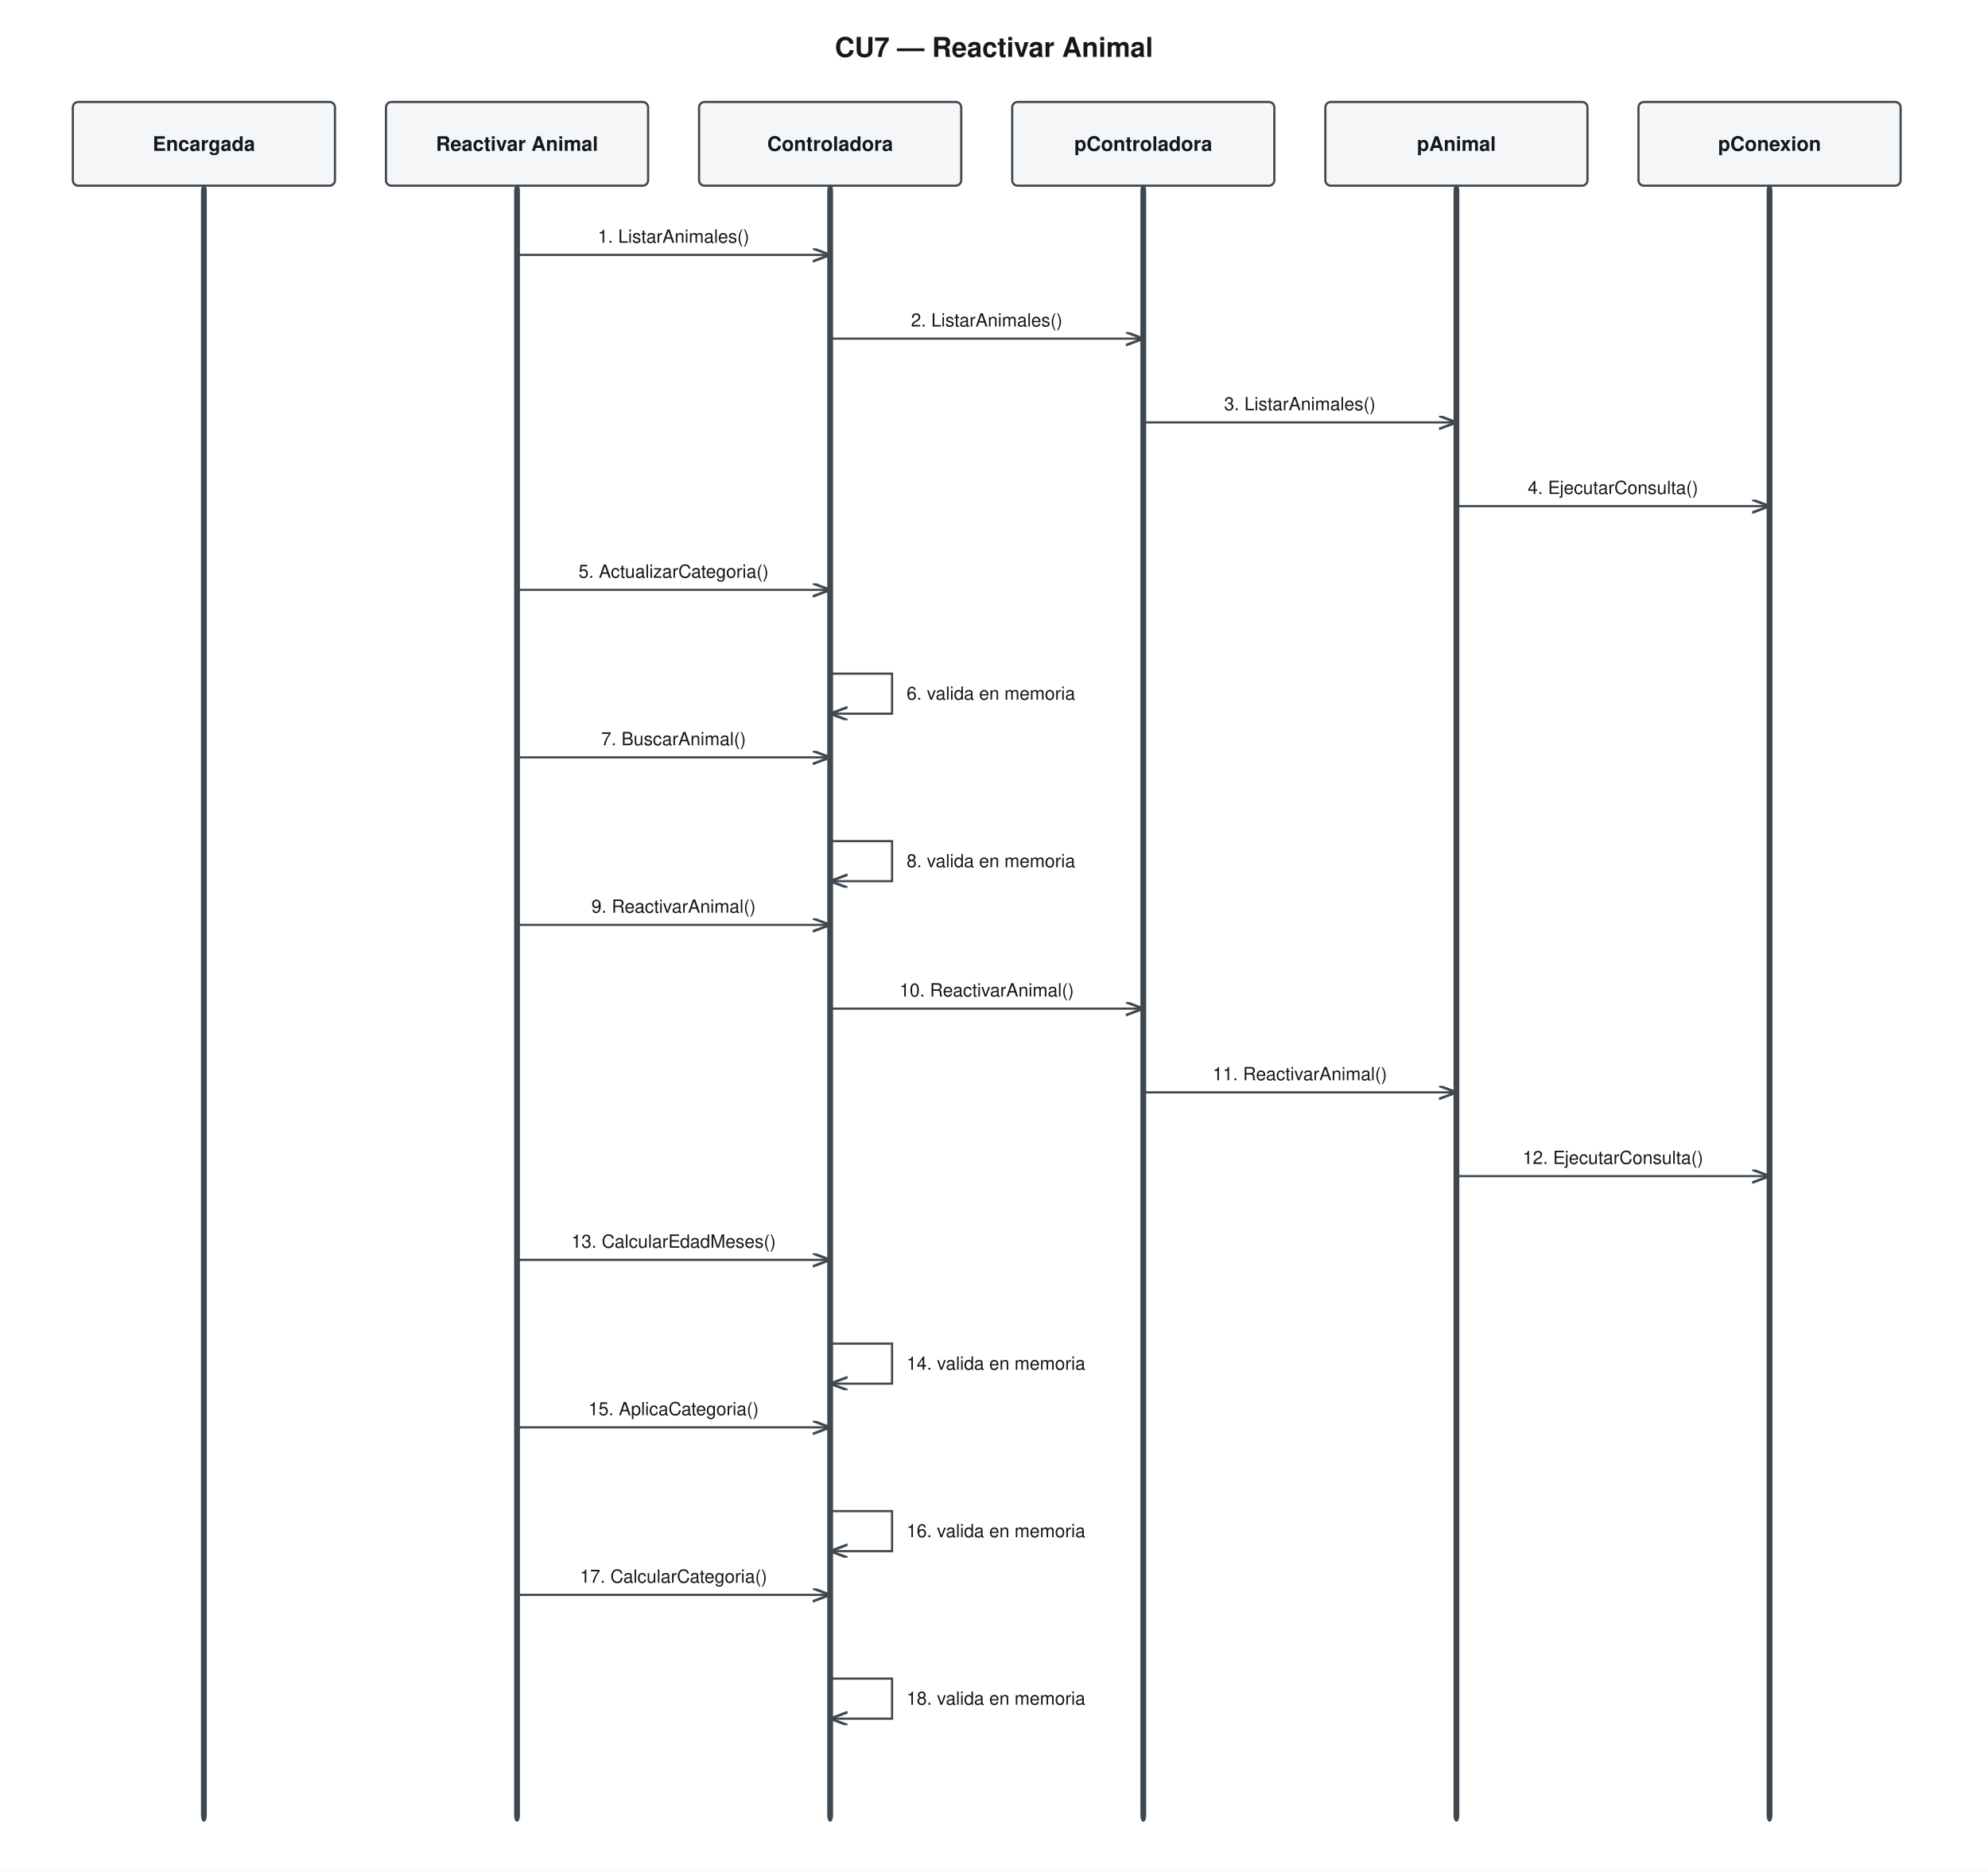
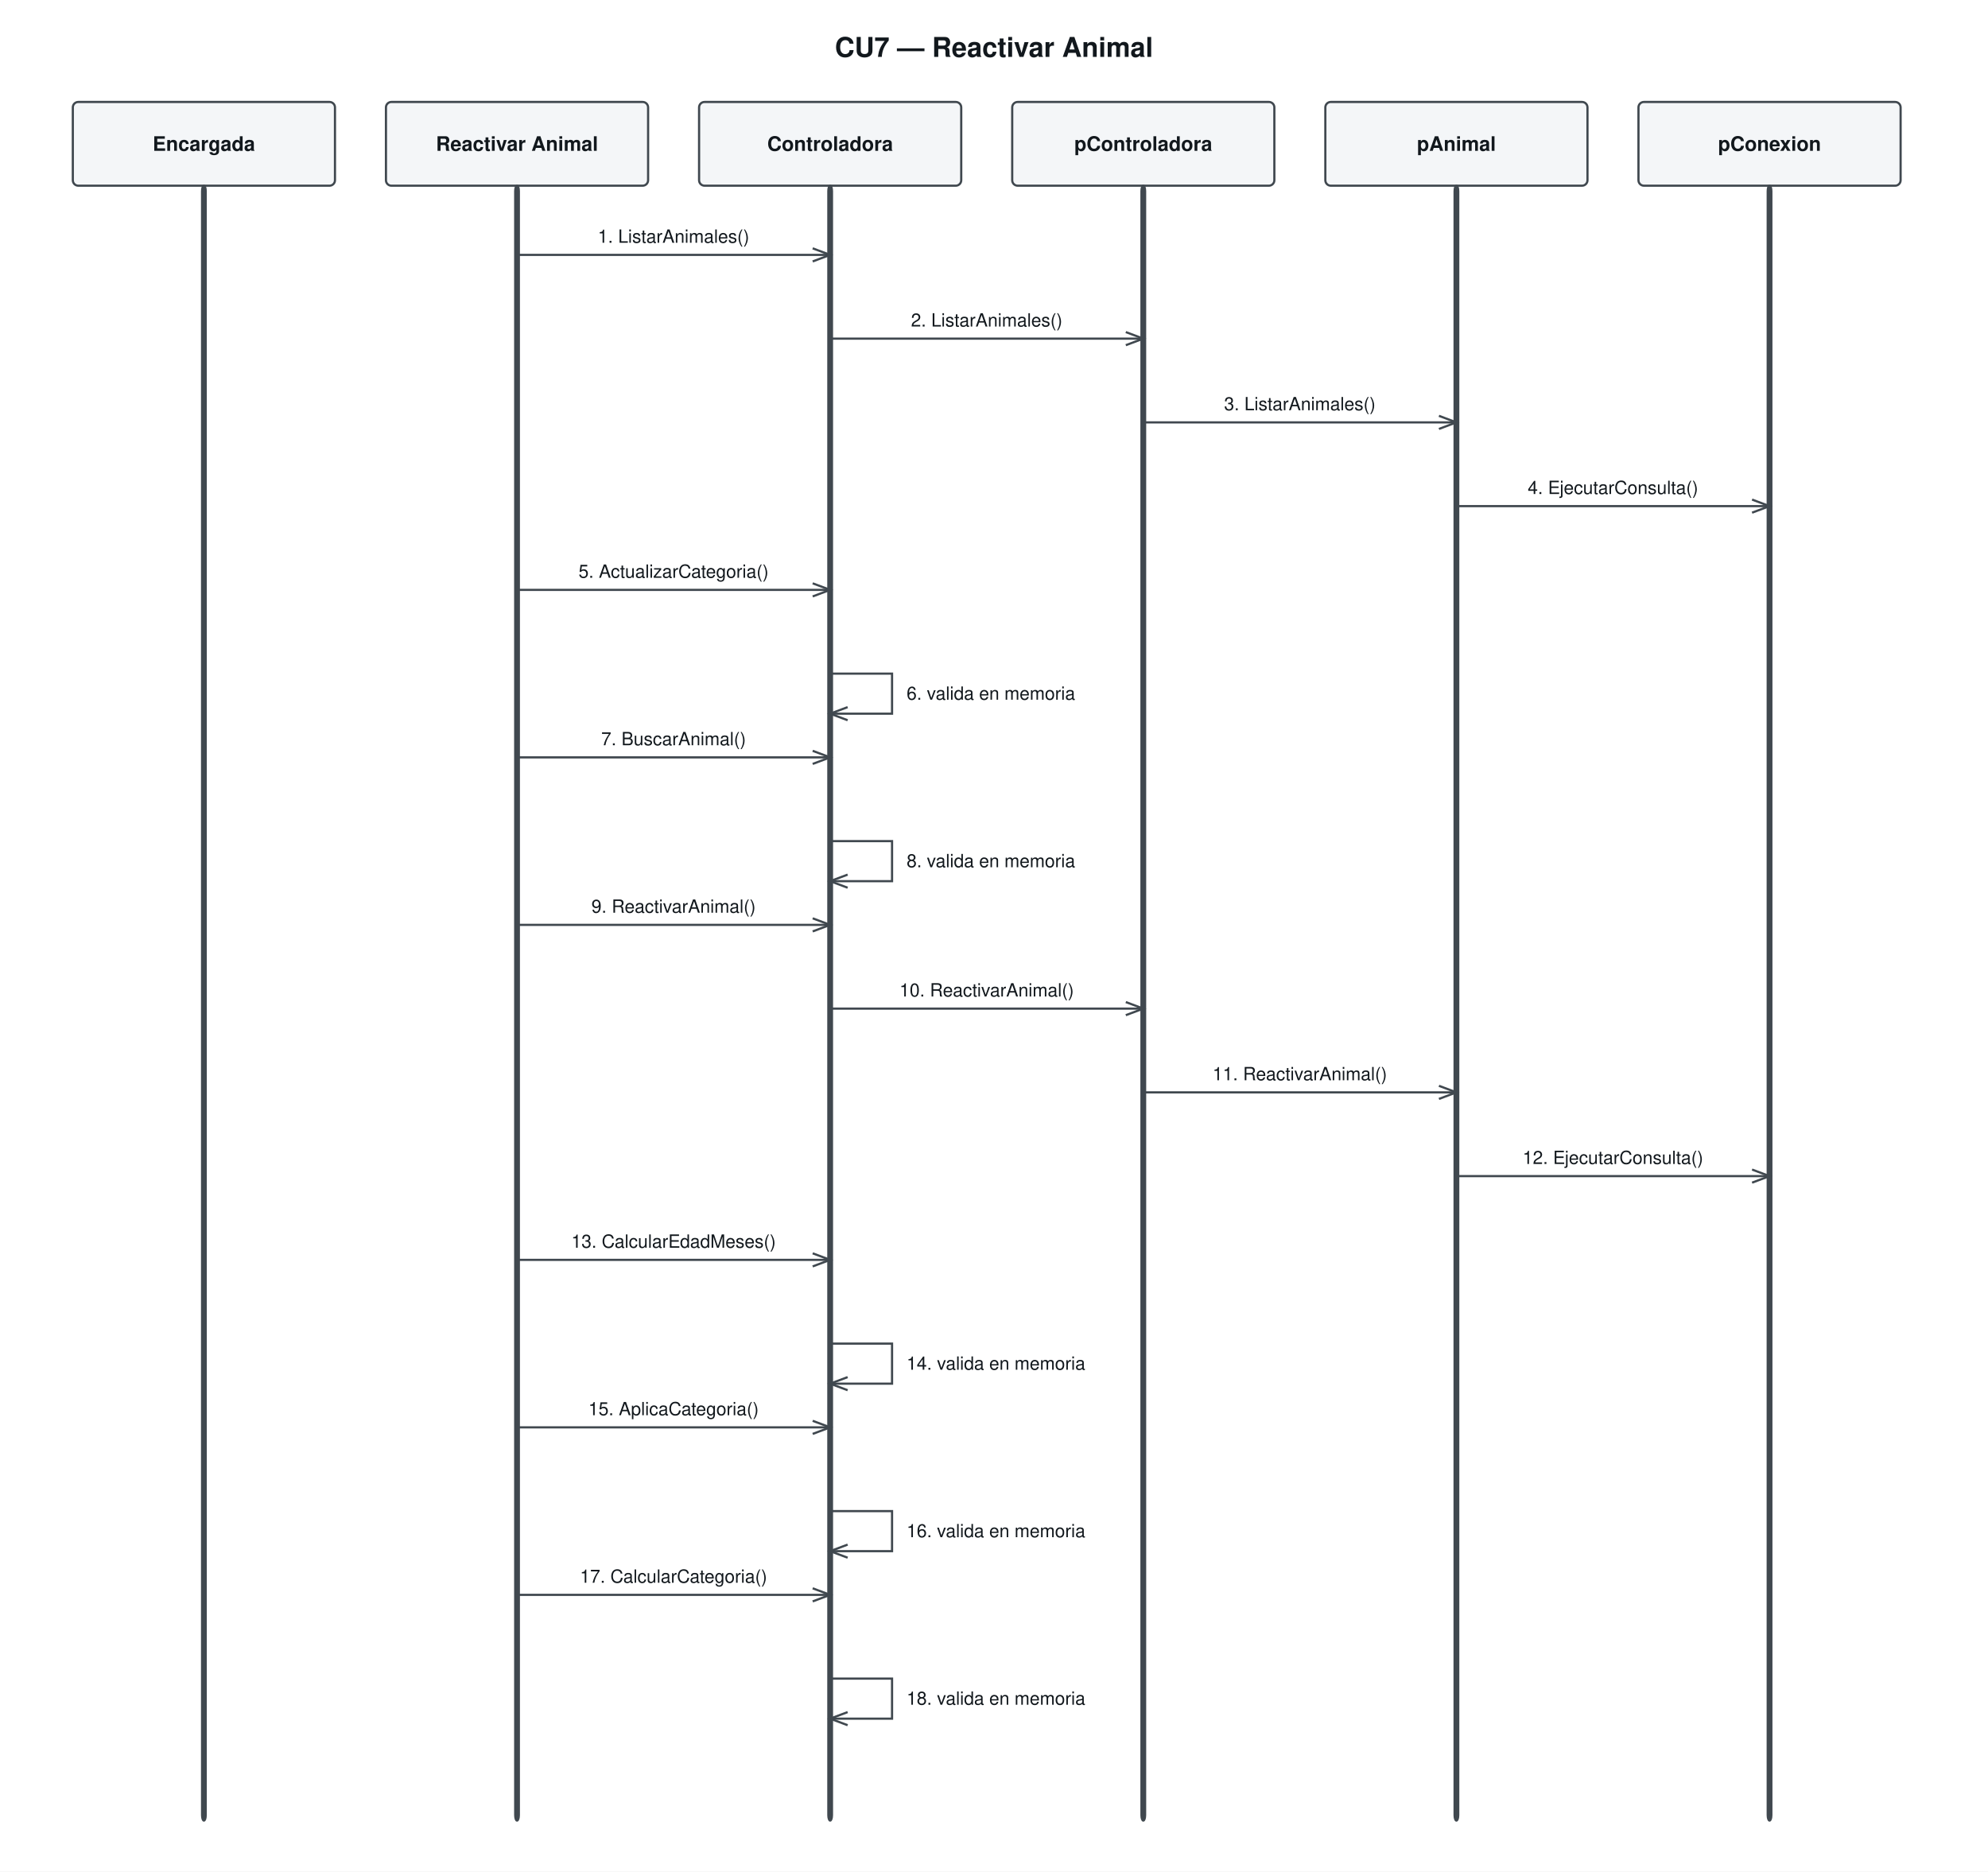
<svg xmlns="http://www.w3.org/2000/svg" width="1092" height="1028" viewBox="0 0 1092 1028">
-   <defs>
-     <marker id="punta" markerWidth="9" markerHeight="9" refX="8" refY="3" orient="auto">
-       <path d="M0,0 L8,3 L0,6" fill="none" stroke="#40484f" stroke-width="1.2" />
-     </marker>
-   </defs>
  <rect width="100%" height="100%" fill="#ffffff" />
  <text x="546.0" y="26.0" font-family="Helvetica, Arial, sans-serif" font-size="15" font-weight="600" fill="#12181d" text-anchor="middle" dominant-baseline="middle">CU7 — Reactivar Animal</text>
  <rect x="40.0" y="56.0" width="144.0" height="46.0" rx="3" fill="#f4f6f8" stroke="#40484f" stroke-width="1.2" />
  <text x="112.0" y="79.0" font-family="Helvetica, Arial, sans-serif" font-size="11" font-weight="600" fill="#12181d" text-anchor="middle" dominant-baseline="middle">Encargada</text>
  <rect x="111.0" y="102.0" width="2.0" height="898.0" rx="3" fill="#40484f" stroke="#40484f" stroke-width="1.2" />
  <rect x="212.0" y="56.0" width="144.0" height="46.0" rx="3" fill="#f4f6f8" stroke="#40484f" stroke-width="1.2" />
  <text x="284.0" y="79.0" font-family="Helvetica, Arial, sans-serif" font-size="11" font-weight="600" fill="#12181d" text-anchor="middle" dominant-baseline="middle">Reactivar Animal</text>
  <rect x="283.0" y="102.0" width="2.0" height="898.0" rx="3" fill="#40484f" stroke="#40484f" stroke-width="1.2" />
  <rect x="384.0" y="56.0" width="144.0" height="46.0" rx="3" fill="#f4f6f8" stroke="#40484f" stroke-width="1.2" />
  <text x="456.0" y="79.0" font-family="Helvetica, Arial, sans-serif" font-size="11" font-weight="600" fill="#12181d" text-anchor="middle" dominant-baseline="middle">Controladora</text>
  <rect x="455.0" y="102.0" width="2.0" height="898.0" rx="3" fill="#40484f" stroke="#40484f" stroke-width="1.2" />
  <rect x="556.0" y="56.0" width="144.0" height="46.0" rx="3" fill="#f4f6f8" stroke="#40484f" stroke-width="1.2" />
  <text x="628.0" y="79.0" font-family="Helvetica, Arial, sans-serif" font-size="11" font-weight="600" fill="#12181d" text-anchor="middle" dominant-baseline="middle">pControladora</text>
  <rect x="627.0" y="102.0" width="2.0" height="898.0" rx="3" fill="#40484f" stroke="#40484f" stroke-width="1.2" />
  <rect x="728.0" y="56.0" width="144.0" height="46.0" rx="3" fill="#f4f6f8" stroke="#40484f" stroke-width="1.2" />
  <text x="800.0" y="79.0" font-family="Helvetica, Arial, sans-serif" font-size="11" font-weight="600" fill="#12181d" text-anchor="middle" dominant-baseline="middle">pAnimal</text>
  <rect x="799.0" y="102.0" width="2.0" height="898.0" rx="3" fill="#40484f" stroke="#40484f" stroke-width="1.2" />
  <rect x="900.0" y="56.0" width="144.0" height="46.0" rx="3" fill="#f4f6f8" stroke="#40484f" stroke-width="1.2" />
  <text x="972.0" y="79.0" font-family="Helvetica, Arial, sans-serif" font-size="11" font-weight="600" fill="#12181d" text-anchor="middle" dominant-baseline="middle">pConexion</text>
  <rect x="971.0" y="102.0" width="2.0" height="898.0" rx="3" fill="#40484f" stroke="#40484f" stroke-width="1.2" />
-   <line x1="284.0" y1="140.0" x2="456.0" y2="140.0" stroke="#40484f" stroke-width="1.2" marker-end="url(#punta)" />
+   <line x1="284.0" y1="140.0" x2="456.0" y2="140.0" stroke="#40484f" stroke-width="1.2" />
+   <path d="M 446.4 143.6 L 456.0 140.0 L 446.4 136.4" fill="none" stroke="#40484f" stroke-width="1.2" />
  <text x="370.0" y="130.0" font-family="Helvetica, Arial, sans-serif" font-size="10" fill="#12181d" text-anchor="middle" dominant-baseline="middle">1. ListarAnimales()</text>
-   <line x1="456.0" y1="186.0" x2="628.0" y2="186.0" stroke="#40484f" stroke-width="1.2" marker-end="url(#punta)" />
+   <line x1="456.0" y1="186.0" x2="628.0" y2="186.0" stroke="#40484f" stroke-width="1.2" />
+   <path d="M 618.4 189.6 L 628.0 186.0 L 618.4 182.4" fill="none" stroke="#40484f" stroke-width="1.2" />
  <text x="542.0" y="176.0" font-family="Helvetica, Arial, sans-serif" font-size="10" fill="#12181d" text-anchor="middle" dominant-baseline="middle">2. ListarAnimales()</text>
-   <line x1="628.0" y1="232.0" x2="800.0" y2="232.0" stroke="#40484f" stroke-width="1.2" marker-end="url(#punta)" />
+   <line x1="628.0" y1="232.0" x2="800.0" y2="232.0" stroke="#40484f" stroke-width="1.2" />
+   <path d="M 790.4 235.6 L 800.0 232.0 L 790.4 228.4" fill="none" stroke="#40484f" stroke-width="1.2" />
  <text x="714.0" y="222.0" font-family="Helvetica, Arial, sans-serif" font-size="10" fill="#12181d" text-anchor="middle" dominant-baseline="middle">3. ListarAnimales()</text>
-   <line x1="800.0" y1="278.0" x2="972.0" y2="278.0" stroke="#40484f" stroke-width="1.2" marker-end="url(#punta)" />
+   <line x1="800.0" y1="278.0" x2="972.0" y2="278.0" stroke="#40484f" stroke-width="1.2" />
+   <path d="M 962.4 281.6 L 972.0 278.0 L 962.4 274.4" fill="none" stroke="#40484f" stroke-width="1.2" />
  <text x="886.0" y="268.0" font-family="Helvetica, Arial, sans-serif" font-size="10" fill="#12181d" text-anchor="middle" dominant-baseline="middle">4. EjecutarConsulta()</text>
-   <line x1="284.0" y1="324.0" x2="456.0" y2="324.0" stroke="#40484f" stroke-width="1.2" marker-end="url(#punta)" />
+   <line x1="284.0" y1="324.0" x2="456.0" y2="324.0" stroke="#40484f" stroke-width="1.2" />
+   <path d="M 446.4 327.6 L 456.0 324.0 L 446.4 320.4" fill="none" stroke="#40484f" stroke-width="1.2" />
  <text x="370.0" y="314.0" font-family="Helvetica, Arial, sans-serif" font-size="10" fill="#12181d" text-anchor="middle" dominant-baseline="middle">5. ActualizarCategoria()</text>
-   <path d="M 456.0 370.0 h 34 v 22 h -34" fill="none" stroke="#40484f" stroke-width="1.2" marker-end="url(#punta)" />
+   <path d="M 456.0 370.0 h 34 v 22 h -34" fill="none" stroke="#40484f" stroke-width="1.2" />
+   <path d="M 465.6 388.4 L 456.0 392.0 L 465.6 395.6" fill="none" stroke="#40484f" stroke-width="1.2" />
  <text x="498.0" y="381.0" font-family="Helvetica, Arial, sans-serif" font-size="10" fill="#12181d" text-anchor="start" dominant-baseline="middle">6. valida en memoria</text>
-   <line x1="284.0" y1="416.0" x2="456.0" y2="416.0" stroke="#40484f" stroke-width="1.2" marker-end="url(#punta)" />
+   <line x1="284.0" y1="416.0" x2="456.0" y2="416.0" stroke="#40484f" stroke-width="1.2" />
+   <path d="M 446.4 419.6 L 456.0 416.0 L 446.4 412.4" fill="none" stroke="#40484f" stroke-width="1.2" />
  <text x="370.0" y="406.0" font-family="Helvetica, Arial, sans-serif" font-size="10" fill="#12181d" text-anchor="middle" dominant-baseline="middle">7. BuscarAnimal()</text>
-   <path d="M 456.0 462.0 h 34 v 22 h -34" fill="none" stroke="#40484f" stroke-width="1.2" marker-end="url(#punta)" />
+   <path d="M 456.0 462.0 h 34 v 22 h -34" fill="none" stroke="#40484f" stroke-width="1.2" />
+   <path d="M 465.6 480.4 L 456.0 484.0 L 465.6 487.6" fill="none" stroke="#40484f" stroke-width="1.2" />
  <text x="498.0" y="473.0" font-family="Helvetica, Arial, sans-serif" font-size="10" fill="#12181d" text-anchor="start" dominant-baseline="middle">8. valida en memoria</text>
-   <line x1="284.0" y1="508.0" x2="456.0" y2="508.0" stroke="#40484f" stroke-width="1.2" marker-end="url(#punta)" />
+   <line x1="284.0" y1="508.0" x2="456.0" y2="508.0" stroke="#40484f" stroke-width="1.2" />
+   <path d="M 446.4 511.6 L 456.0 508.0 L 446.4 504.4" fill="none" stroke="#40484f" stroke-width="1.2" />
  <text x="370.0" y="498.0" font-family="Helvetica, Arial, sans-serif" font-size="10" fill="#12181d" text-anchor="middle" dominant-baseline="middle">9. ReactivarAnimal()</text>
-   <line x1="456.0" y1="554.0" x2="628.0" y2="554.0" stroke="#40484f" stroke-width="1.2" marker-end="url(#punta)" />
+   <line x1="456.0" y1="554.0" x2="628.0" y2="554.0" stroke="#40484f" stroke-width="1.2" />
+   <path d="M 618.4 557.6 L 628.0 554.0 L 618.4 550.4" fill="none" stroke="#40484f" stroke-width="1.2" />
  <text x="542.0" y="544.0" font-family="Helvetica, Arial, sans-serif" font-size="10" fill="#12181d" text-anchor="middle" dominant-baseline="middle">10. ReactivarAnimal()</text>
-   <line x1="628.0" y1="600.0" x2="800.0" y2="600.0" stroke="#40484f" stroke-width="1.2" marker-end="url(#punta)" />
+   <line x1="628.0" y1="600.0" x2="800.0" y2="600.0" stroke="#40484f" stroke-width="1.2" />
+   <path d="M 790.4 603.6 L 800.0 600.0 L 790.4 596.4" fill="none" stroke="#40484f" stroke-width="1.2" />
  <text x="714.0" y="590.0" font-family="Helvetica, Arial, sans-serif" font-size="10" fill="#12181d" text-anchor="middle" dominant-baseline="middle">11. ReactivarAnimal()</text>
-   <line x1="800.0" y1="646.0" x2="972.0" y2="646.0" stroke="#40484f" stroke-width="1.2" marker-end="url(#punta)" />
+   <line x1="800.0" y1="646.0" x2="972.0" y2="646.0" stroke="#40484f" stroke-width="1.2" />
+   <path d="M 962.4 649.6 L 972.0 646.0 L 962.4 642.4" fill="none" stroke="#40484f" stroke-width="1.2" />
  <text x="886.0" y="636.0" font-family="Helvetica, Arial, sans-serif" font-size="10" fill="#12181d" text-anchor="middle" dominant-baseline="middle">12. EjecutarConsulta()</text>
-   <line x1="284.0" y1="692.0" x2="456.0" y2="692.0" stroke="#40484f" stroke-width="1.2" marker-end="url(#punta)" />
+   <line x1="284.0" y1="692.0" x2="456.0" y2="692.0" stroke="#40484f" stroke-width="1.2" />
+   <path d="M 446.4 695.6 L 456.0 692.0 L 446.4 688.4" fill="none" stroke="#40484f" stroke-width="1.2" />
  <text x="370.0" y="682.0" font-family="Helvetica, Arial, sans-serif" font-size="10" fill="#12181d" text-anchor="middle" dominant-baseline="middle">13. CalcularEdadMeses()</text>
-   <path d="M 456.0 738.0 h 34 v 22 h -34" fill="none" stroke="#40484f" stroke-width="1.2" marker-end="url(#punta)" />
+   <path d="M 456.0 738.0 h 34 v 22 h -34" fill="none" stroke="#40484f" stroke-width="1.2" />
+   <path d="M 465.6 756.4 L 456.0 760.0 L 465.6 763.6" fill="none" stroke="#40484f" stroke-width="1.2" />
  <text x="498.0" y="749.0" font-family="Helvetica, Arial, sans-serif" font-size="10" fill="#12181d" text-anchor="start" dominant-baseline="middle">14. valida en memoria</text>
-   <line x1="284.0" y1="784.0" x2="456.0" y2="784.0" stroke="#40484f" stroke-width="1.2" marker-end="url(#punta)" />
+   <line x1="284.0" y1="784.0" x2="456.0" y2="784.0" stroke="#40484f" stroke-width="1.2" />
+   <path d="M 446.4 787.6 L 456.0 784.0 L 446.4 780.4" fill="none" stroke="#40484f" stroke-width="1.2" />
  <text x="370.0" y="774.0" font-family="Helvetica, Arial, sans-serif" font-size="10" fill="#12181d" text-anchor="middle" dominant-baseline="middle">15. AplicaCategoria()</text>
-   <path d="M 456.0 830.0 h 34 v 22 h -34" fill="none" stroke="#40484f" stroke-width="1.2" marker-end="url(#punta)" />
+   <path d="M 456.0 830.0 h 34 v 22 h -34" fill="none" stroke="#40484f" stroke-width="1.2" />
+   <path d="M 465.6 848.4 L 456.0 852.0 L 465.6 855.6" fill="none" stroke="#40484f" stroke-width="1.2" />
  <text x="498.0" y="841.0" font-family="Helvetica, Arial, sans-serif" font-size="10" fill="#12181d" text-anchor="start" dominant-baseline="middle">16. valida en memoria</text>
-   <line x1="284.0" y1="876.0" x2="456.0" y2="876.0" stroke="#40484f" stroke-width="1.2" marker-end="url(#punta)" />
+   <line x1="284.0" y1="876.0" x2="456.0" y2="876.0" stroke="#40484f" stroke-width="1.2" />
+   <path d="M 446.4 879.6 L 456.0 876.0 L 446.4 872.4" fill="none" stroke="#40484f" stroke-width="1.2" />
  <text x="370.0" y="866.0" font-family="Helvetica, Arial, sans-serif" font-size="10" fill="#12181d" text-anchor="middle" dominant-baseline="middle">17. CalcularCategoria()</text>
-   <path d="M 456.0 922.0 h 34 v 22 h -34" fill="none" stroke="#40484f" stroke-width="1.2" marker-end="url(#punta)" />
+   <path d="M 456.0 922.0 h 34 v 22 h -34" fill="none" stroke="#40484f" stroke-width="1.2" />
+   <path d="M 465.6 940.4 L 456.0 944.0 L 465.6 947.6" fill="none" stroke="#40484f" stroke-width="1.2" />
  <text x="498.0" y="933.0" font-family="Helvetica, Arial, sans-serif" font-size="10" fill="#12181d" text-anchor="start" dominant-baseline="middle">18. valida en memoria</text>
</svg>
